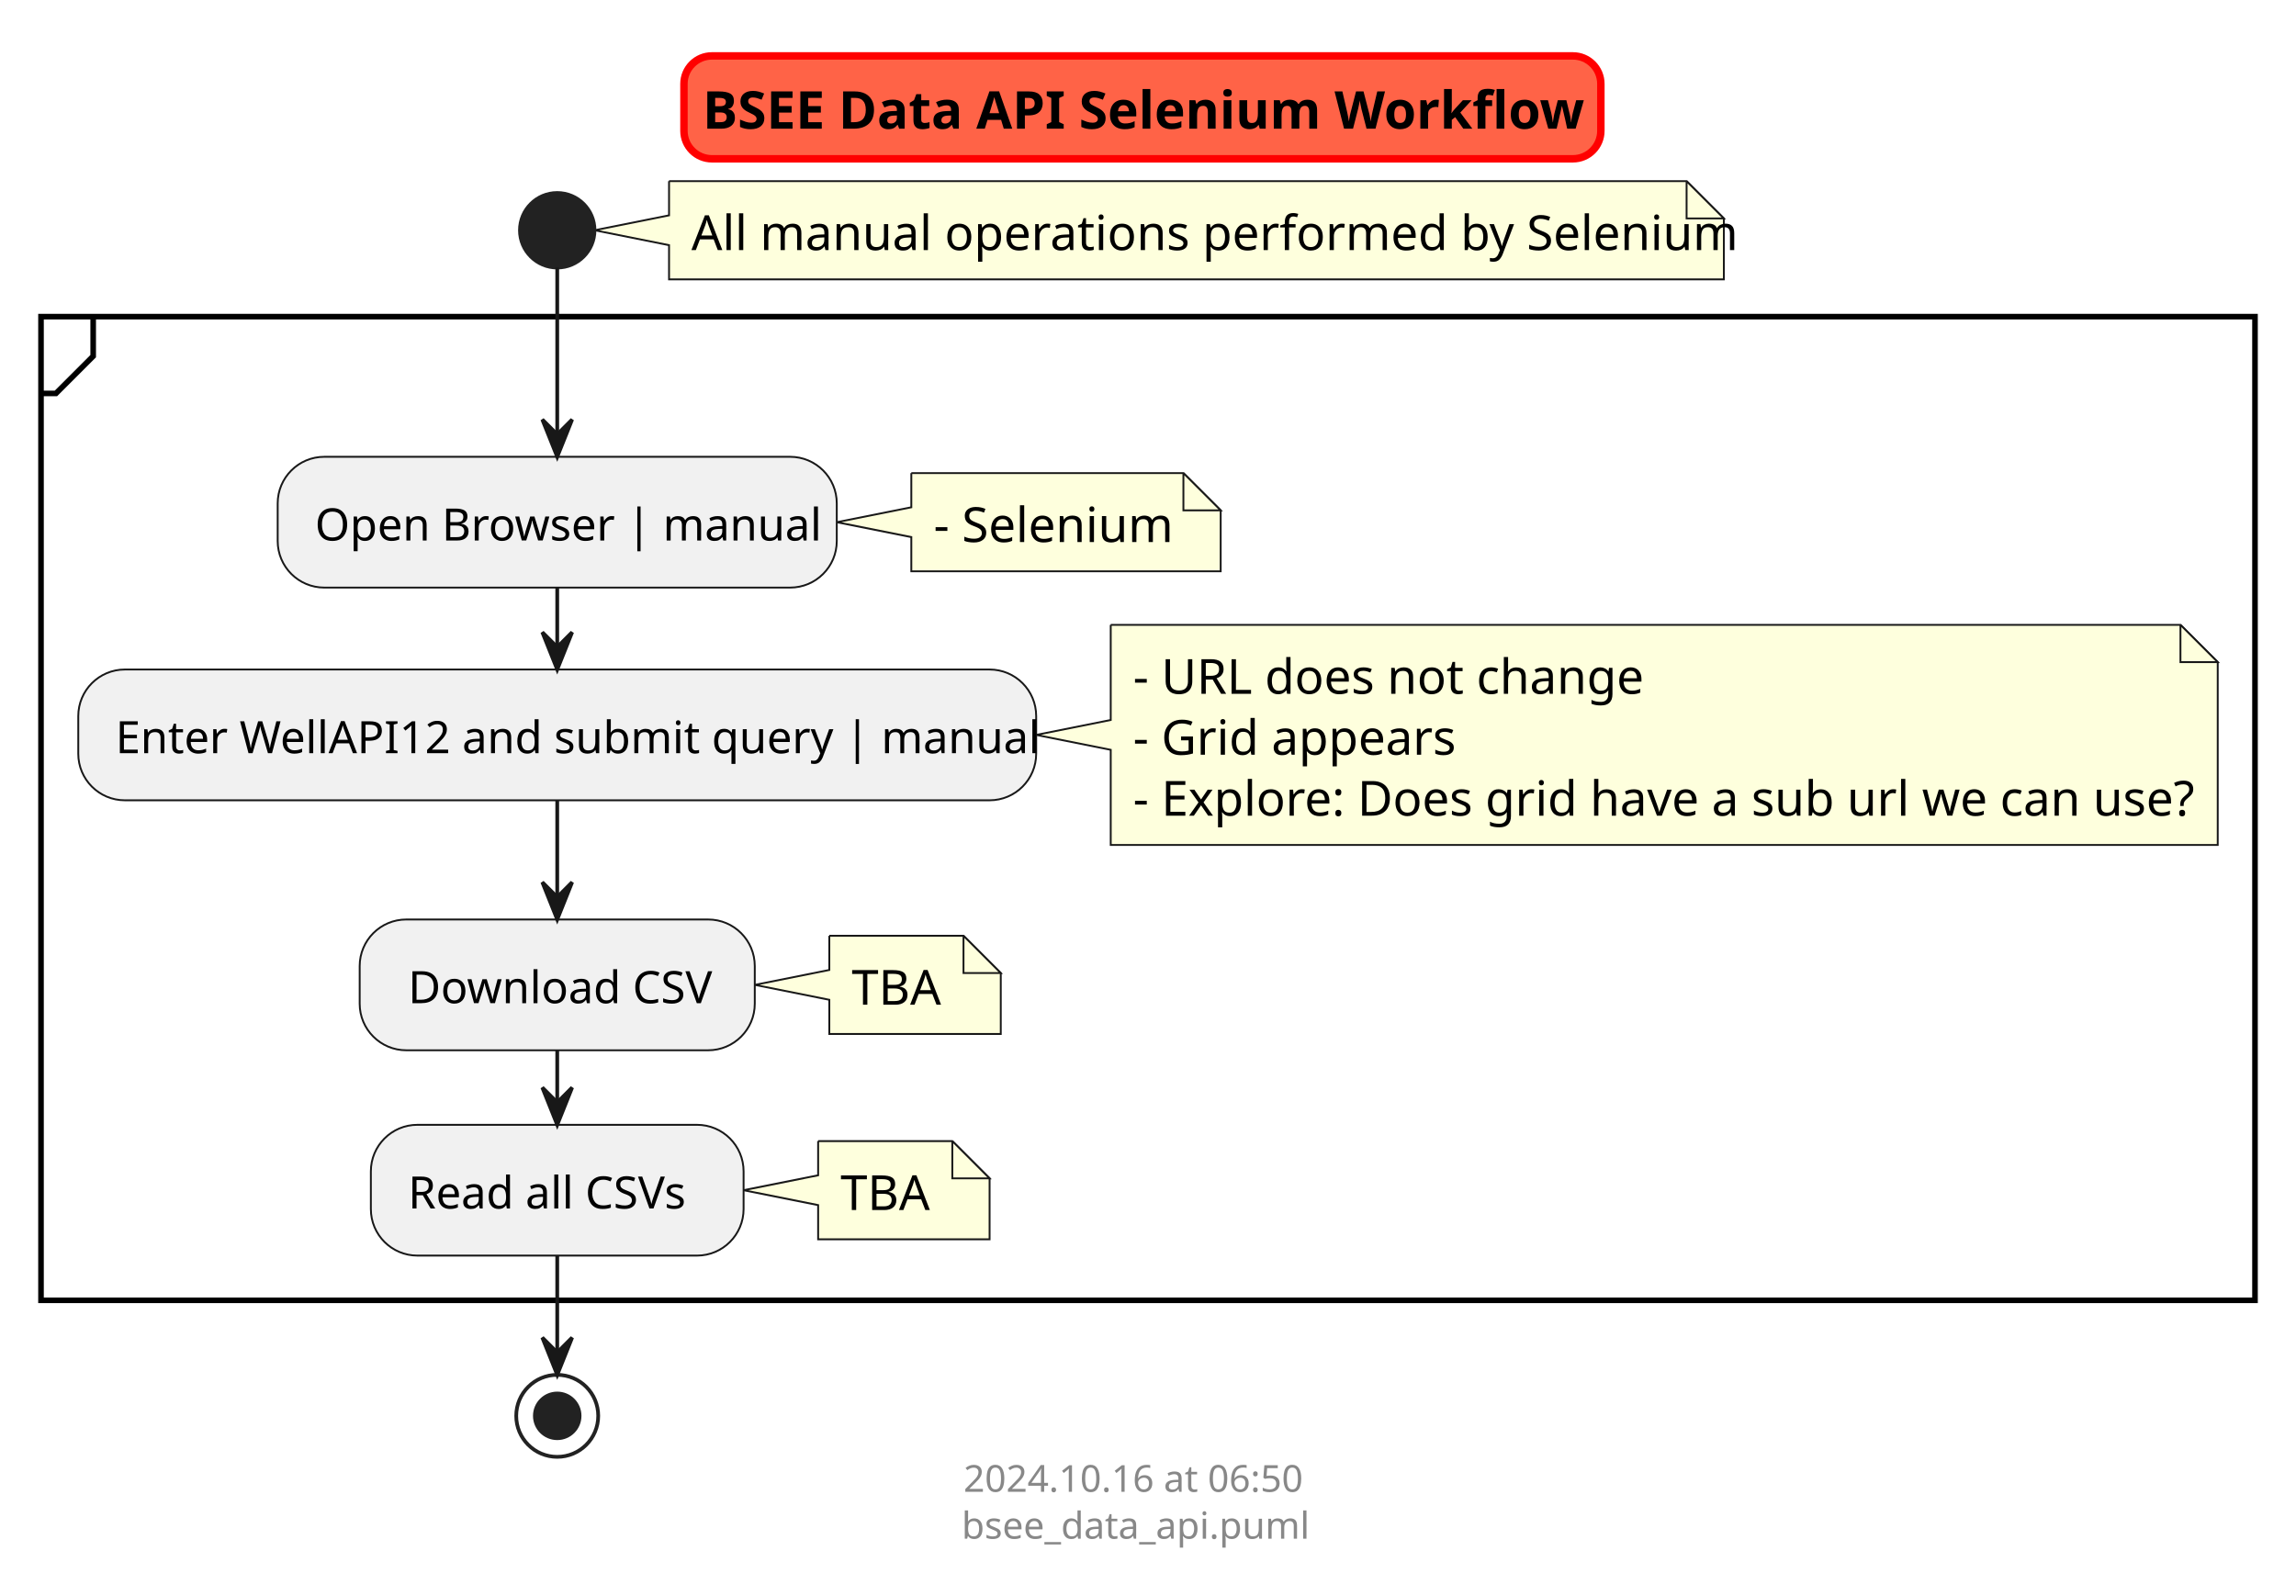
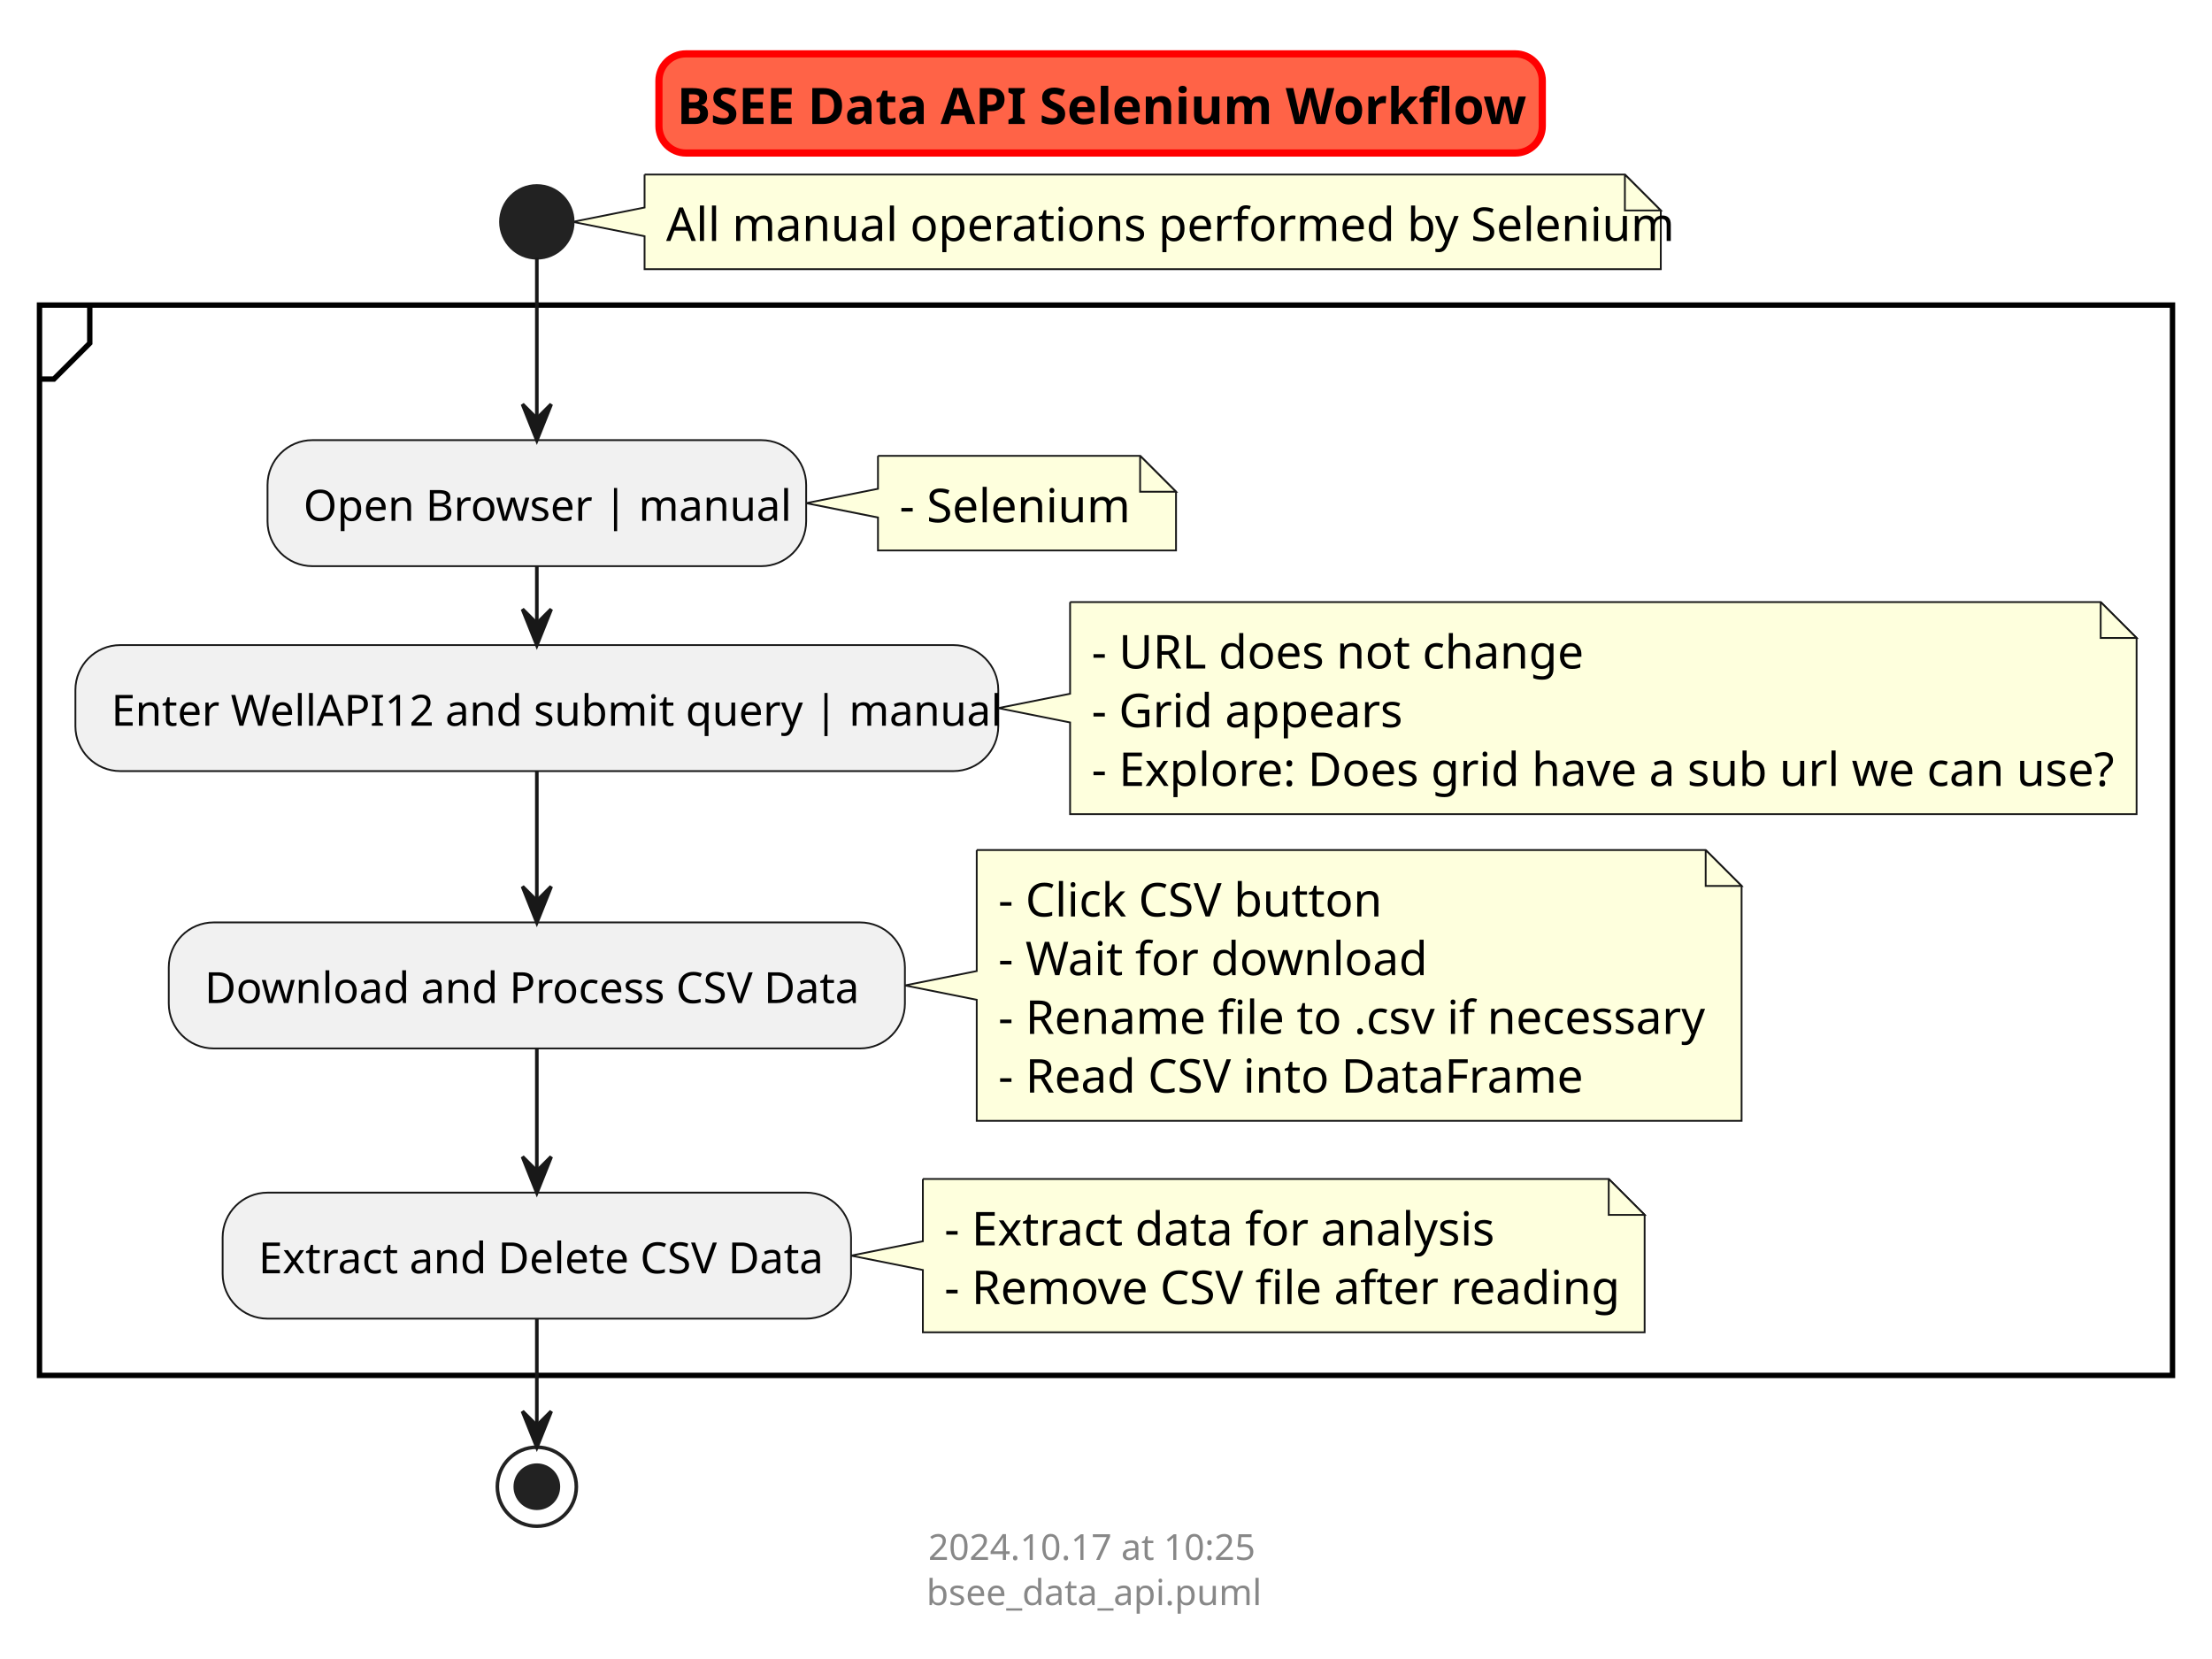
- <svg xmlns="http://www.w3.org/2000/svg" contentStyleType="text/css" height="428px" preserveAspectRatio="none" style="width:616px;height:428px;background:#FFFFFF;" version="1.1" viewBox="0 0 616 428" width="616px" zoomAndPan="magnify">
+ <svg xmlns="http://www.w3.org/2000/svg" contentStyleType="text/css" height="462px" preserveAspectRatio="none" style="width:616px;height:462px;background:#FFFFFF;" version="1.1" viewBox="0 0 616 462" width="616px" zoomAndPan="magnify">
  <defs />
  <g>
    <rect fill="#FF6347" height="27.609" id="_title" rx="7.5" ry="7.5" style="stroke:#FF0000;stroke-width:2.0;" width="246" x="183.5" y="15" />
    <text fill="#000000" font-family="sans-serif" font-size="14" font-weight="bold" lengthAdjust="spacing" textLength="236" x="188.5" y="34.533">BSEE Data API Selenium Workflow</text>
    <path d="M179.5,48.609 L179.5,57.785 L159.5,61.785 L179.5,65.785 L179.5,74.961 A0,0 0 0 0 179.5,74.961 L462.5,74.961 A0,0 0 0 0 462.5,74.961 L462.5,58.609 L452.5,48.609 L179.5,48.609 A0,0 0 0 0 179.5,48.609 " fill="#FEFFDD" style="stroke:#181818;stroke-width:0.5;" />
    <path d="M452.5,48.609 L452.5,58.609 L462.5,58.609 L452.5,48.609 " fill="#FEFFDD" style="stroke:#181818;stroke-width:0.5;" />
    <text fill="#000000" font-family="sans-serif" font-size="13" lengthAdjust="spacing" textLength="262" x="185.5" y="67.105">All manual operations performed by Selenium</text>
    <ellipse cx="149.5" cy="61.785" fill="#222222" rx="10" ry="10" style="stroke:#222222;stroke-width:1.0;" />
-     <rect fill="none" height="263.945" style="stroke:#000000;stroke-width:1.5;" width="594" x="11" y="84.961" />
+     <rect fill="none" height="298.062" style="stroke:#000000;stroke-width:1.5;" width="594" x="11" y="84.961" />
    <path d="M25,84.961 L25,95.57 L15,105.57 L11,105.57 " fill="none" style="stroke:#000000;stroke-width:1.5;" />
    <text fill="#000000" font-family="sans-serif" font-size="14" lengthAdjust="spacing" textLength="4" x="14" y="100.494"> </text>
    <path d="M244.5,126.941 L244.5,136.117 L224.5,140.117 L244.5,144.117 L244.5,153.293 A0,0 0 0 0 244.5,153.293 L327.5,153.293 A0,0 0 0 0 327.5,153.293 L327.5,136.941 L317.5,126.941 L244.5,126.941 A0,0 0 0 0 244.5,126.941 " fill="#FEFFDD" style="stroke:#181818;stroke-width:0.5;" />
    <path d="M317.5,126.941 L317.5,136.941 L327.5,136.941 L317.5,126.941 " fill="#FEFFDD" style="stroke:#181818;stroke-width:0.5;" />
    <text fill="#000000" font-family="sans-serif" font-size="13" lengthAdjust="spacing" textLength="62" x="250.5" y="145.436">- Selenium</text>
    <rect fill="#F1F1F1" height="35.094" rx="12.5" ry="12.5" style="stroke:#181818;stroke-width:0.5;" width="150" x="74.5" y="122.57" />
    <text fill="#000000" font-family="sans-serif" font-size="12" lengthAdjust="spacing" textLength="130" x="84.5" y="145.027">Open Browser | manual</text>
    <path d="M298,167.664 L298,193.191 L278,197.191 L298,201.191 L298,226.719 A0,0 0 0 0 298,226.719 L595,226.719 A0,0 0 0 0 595,226.719 L595,177.664 L585,167.664 L298,167.664 A0,0 0 0 0 298,167.664 " fill="#FEFFDD" style="stroke:#181818;stroke-width:0.5;" />
    <path d="M585,167.664 L585,177.664 L595,177.664 L585,167.664 " fill="#FEFFDD" style="stroke:#181818;stroke-width:0.5;" />
    <text fill="#000000" font-family="sans-serif" font-size="13" lengthAdjust="spacing" textLength="133" x="304" y="186.159">- URL does not change</text>
    <text fill="#000000" font-family="sans-serif" font-size="13" lengthAdjust="spacing" textLength="82" x="304" y="202.511">- Grid appears</text>
    <text fill="#000000" font-family="sans-serif" font-size="13" lengthAdjust="spacing" textLength="276" x="304" y="218.862">- Explore: Does grid have a sub url we can use?</text>
    <rect fill="#F1F1F1" height="35.094" rx="12.5" ry="12.5" style="stroke:#181818;stroke-width:0.5;" width="257" x="21" y="179.644" />
    <text fill="#000000" font-family="sans-serif" font-size="12" lengthAdjust="spacing" textLength="237" x="31" y="202.102">Enter WellAPI12 and submit query | manual</text>
-     <path d="M222.5,251.09 L222.5,260.266 L202.5,264.266 L222.5,268.266 L222.5,277.441 A0,0 0 0 0 222.5,277.441 L268.5,277.441 A0,0 0 0 0 268.5,277.441 L268.5,261.09 L258.5,251.09 L222.5,251.09 A0,0 0 0 0 222.5,251.09 " fill="#FEFFDD" style="stroke:#181818;stroke-width:0.5;" />
-     <path d="M258.5,251.09 L258.5,261.09 L268.5,261.09 L258.5,251.09 " fill="#FEFFDD" style="stroke:#181818;stroke-width:0.5;" />
-     <text fill="#000000" font-family="sans-serif" font-size="13" lengthAdjust="spacing" textLength="25" x="228.5" y="269.585">TBA</text>
-     <rect fill="#F1F1F1" height="35.094" rx="12.5" ry="12.5" style="stroke:#181818;stroke-width:0.5;" width="106" x="96.5" y="246.719" />
-     <text fill="#000000" font-family="sans-serif" font-size="12" lengthAdjust="spacing" textLength="83" x="109.5" y="269.176">Download CSV</text>
-     <path d="M219.5,306.184 L219.5,315.359 L199.5,319.359 L219.5,323.359 L219.5,332.535 A0,0 0 0 0 219.5,332.535 L265.5,332.535 A0,0 0 0 0 265.5,332.535 L265.5,316.184 L255.5,306.184 L219.5,306.184 A0,0 0 0 0 219.5,306.184 " fill="#FEFFDD" style="stroke:#181818;stroke-width:0.5;" />
-     <path d="M255.5,306.184 L255.5,316.184 L265.5,316.184 L255.5,306.184 " fill="#FEFFDD" style="stroke:#181818;stroke-width:0.5;" />
-     <text fill="#000000" font-family="sans-serif" font-size="13" lengthAdjust="spacing" textLength="25" x="225.5" y="324.679">TBA</text>
-     <rect fill="#F1F1F1" height="35.094" rx="12.5" ry="12.5" style="stroke:#181818;stroke-width:0.5;" width="100" x="99.5" y="301.812" />
-     <text fill="#000000" font-family="sans-serif" font-size="12" lengthAdjust="spacing" textLength="80" x="109.5" y="324.269">Read all CSVs</text>
-     <ellipse cx="149.5" cy="379.906" fill="none" rx="11" ry="11" style="stroke:#222222;stroke-width:1.0;" />
-     <ellipse cx="149.5" cy="379.906" fill="#222222" rx="6" ry="6" style="stroke:#222222;stroke-width:1.0;" />
+     <path d="M272,236.719 L272,270.422 L252,274.422 L272,278.422 L272,312.125 A0,0 0 0 0 272,312.125 L485,312.125 A0,0 0 0 0 485,312.125 L485,246.719 L475,236.719 L272,236.719 A0,0 0 0 0 272,236.719 " fill="#FEFFDD" style="stroke:#181818;stroke-width:0.5;" />
+     <path d="M475,236.719 L475,246.719 L485,246.719 L475,236.719 " fill="#FEFFDD" style="stroke:#181818;stroke-width:0.5;" />
+     <text fill="#000000" font-family="sans-serif" font-size="13" lengthAdjust="spacing" textLength="108" x="278" y="255.214">- Click CSV button</text>
+     <text fill="#000000" font-family="sans-serif" font-size="13" lengthAdjust="spacing" textLength="111" x="278" y="271.565">- Wait for download</text>
+     <text fill="#000000" font-family="sans-serif" font-size="13" lengthAdjust="spacing" textLength="192" x="278" y="287.917">- Rename file to .csv if necessary</text>
+     <text fill="#000000" font-family="sans-serif" font-size="13" lengthAdjust="spacing" textLength="162" x="278" y="304.269">- Read CSV into DataFrame</text>
+     <rect fill="#F1F1F1" height="35.094" rx="12.5" ry="12.5" style="stroke:#181818;stroke-width:0.5;" width="205" x="47" y="256.875" />
+     <text fill="#000000" font-family="sans-serif" font-size="12" lengthAdjust="spacing" textLength="185" x="57" y="279.332">Download and Process CSV Data</text>
+     <path d="M257,328.32 L257,345.672 L237,349.672 L257,353.672 L257,371.023 A0,0 0 0 0 257,371.023 L458,371.023 A0,0 0 0 0 458,371.023 L458,338.32 L448,328.32 L257,328.32 A0,0 0 0 0 257,328.32 " fill="#FEFFDD" style="stroke:#181818;stroke-width:0.5;" />
+     <path d="M448,328.32 L448,338.32 L458,338.32 L448,328.32 " fill="#FEFFDD" style="stroke:#181818;stroke-width:0.5;" />
+     <text fill="#000000" font-family="sans-serif" font-size="13" lengthAdjust="spacing" textLength="149" x="263" y="346.815">- Extract data for analysis</text>
+     <text fill="#000000" font-family="sans-serif" font-size="13" lengthAdjust="spacing" textLength="180" x="263" y="363.167">- Remove CSV file after reading</text>
+     <rect fill="#F1F1F1" height="35.094" rx="12.5" ry="12.5" style="stroke:#181818;stroke-width:0.5;" width="175" x="62" y="332.125" />
+     <text fill="#000000" font-family="sans-serif" font-size="12" lengthAdjust="spacing" textLength="155" x="72" y="354.582">Extract and Delete CSV Data</text>
+     <ellipse cx="149.5" cy="414.023" fill="none" rx="11" ry="11" style="stroke:#222222;stroke-width:1.0;" />
+     <ellipse cx="149.5" cy="414.023" fill="#222222" rx="6" ry="6" style="stroke:#222222;stroke-width:1.0;" />
    <line style="stroke:#181818;stroke-width:1.0;" x1="149.5" x2="149.5" y1="157.664" y2="179.644" />
    <polygon fill="#181818" points="145.5,169.644,149.5,179.644,153.5,169.644,149.5,173.644" style="stroke:#181818;stroke-width:1.0;" />
-     <line style="stroke:#181818;stroke-width:1.0;" x1="149.5" x2="149.5" y1="214.738" y2="246.719" />
-     <polygon fill="#181818" points="145.5,236.719,149.5,246.719,153.5,236.719,149.5,240.719" style="stroke:#181818;stroke-width:1.0;" />
-     <line style="stroke:#181818;stroke-width:1.0;" x1="149.5" x2="149.5" y1="281.812" y2="301.812" />
-     <polygon fill="#181818" points="145.5,291.812,149.5,301.812,153.5,291.812,149.5,295.812" style="stroke:#181818;stroke-width:1.0;" />
+     <line style="stroke:#181818;stroke-width:1.0;" x1="149.5" x2="149.5" y1="214.738" y2="256.875" />
+     <polygon fill="#181818" points="145.5,246.875,149.5,256.875,153.5,246.875,149.5,250.875" style="stroke:#181818;stroke-width:1.0;" />
+     <line style="stroke:#181818;stroke-width:1.0;" x1="149.5" x2="149.5" y1="291.969" y2="332.125" />
+     <polygon fill="#181818" points="145.5,322.125,149.5,332.125,153.5,322.125,149.5,326.125" style="stroke:#181818;stroke-width:1.0;" />
    <line style="stroke:#181818;stroke-width:1.0;" x1="149.5" x2="149.5" y1="71.785" y2="122.57" />
    <polygon fill="#181818" points="145.5,112.57,149.5,122.57,153.5,112.57,149.5,116.57" style="stroke:#181818;stroke-width:1.0;" />
-     <line style="stroke:#181818;stroke-width:1.0;" x1="149.5" x2="149.5" y1="336.906" y2="368.906" />
-     <polygon fill="#181818" points="145.5,358.906,149.5,368.906,153.5,358.906,149.5,362.906" style="stroke:#181818;stroke-width:1.0;" />
-     <text fill="#888888" font-family="sans-serif" font-size="10" lengthAdjust="spacing" textLength="96" x="258.5" y="400.287">2024.10.16 at 06:50</text>
-     <text fill="#888888" font-family="sans-serif" font-size="10" lengthAdjust="spacing" textLength="97" x="258" y="412.865">bsee_data_api.puml</text>
+     <line style="stroke:#181818;stroke-width:1.0;" x1="149.5" x2="149.5" y1="367.219" y2="403.023" />
+     <polygon fill="#181818" points="145.5,393.023,149.5,403.023,153.5,393.023,149.5,397.023" style="stroke:#181818;stroke-width:1.0;" />
+     <text fill="#888888" font-family="sans-serif" font-size="10" lengthAdjust="spacing" textLength="96" x="258.5" y="434.404">2024.10.17 at 10:25</text>
+     <text fill="#888888" font-family="sans-serif" font-size="10" lengthAdjust="spacing" textLength="97" x="258" y="446.982">bsee_data_api.puml</text>
  </g>
</svg>
